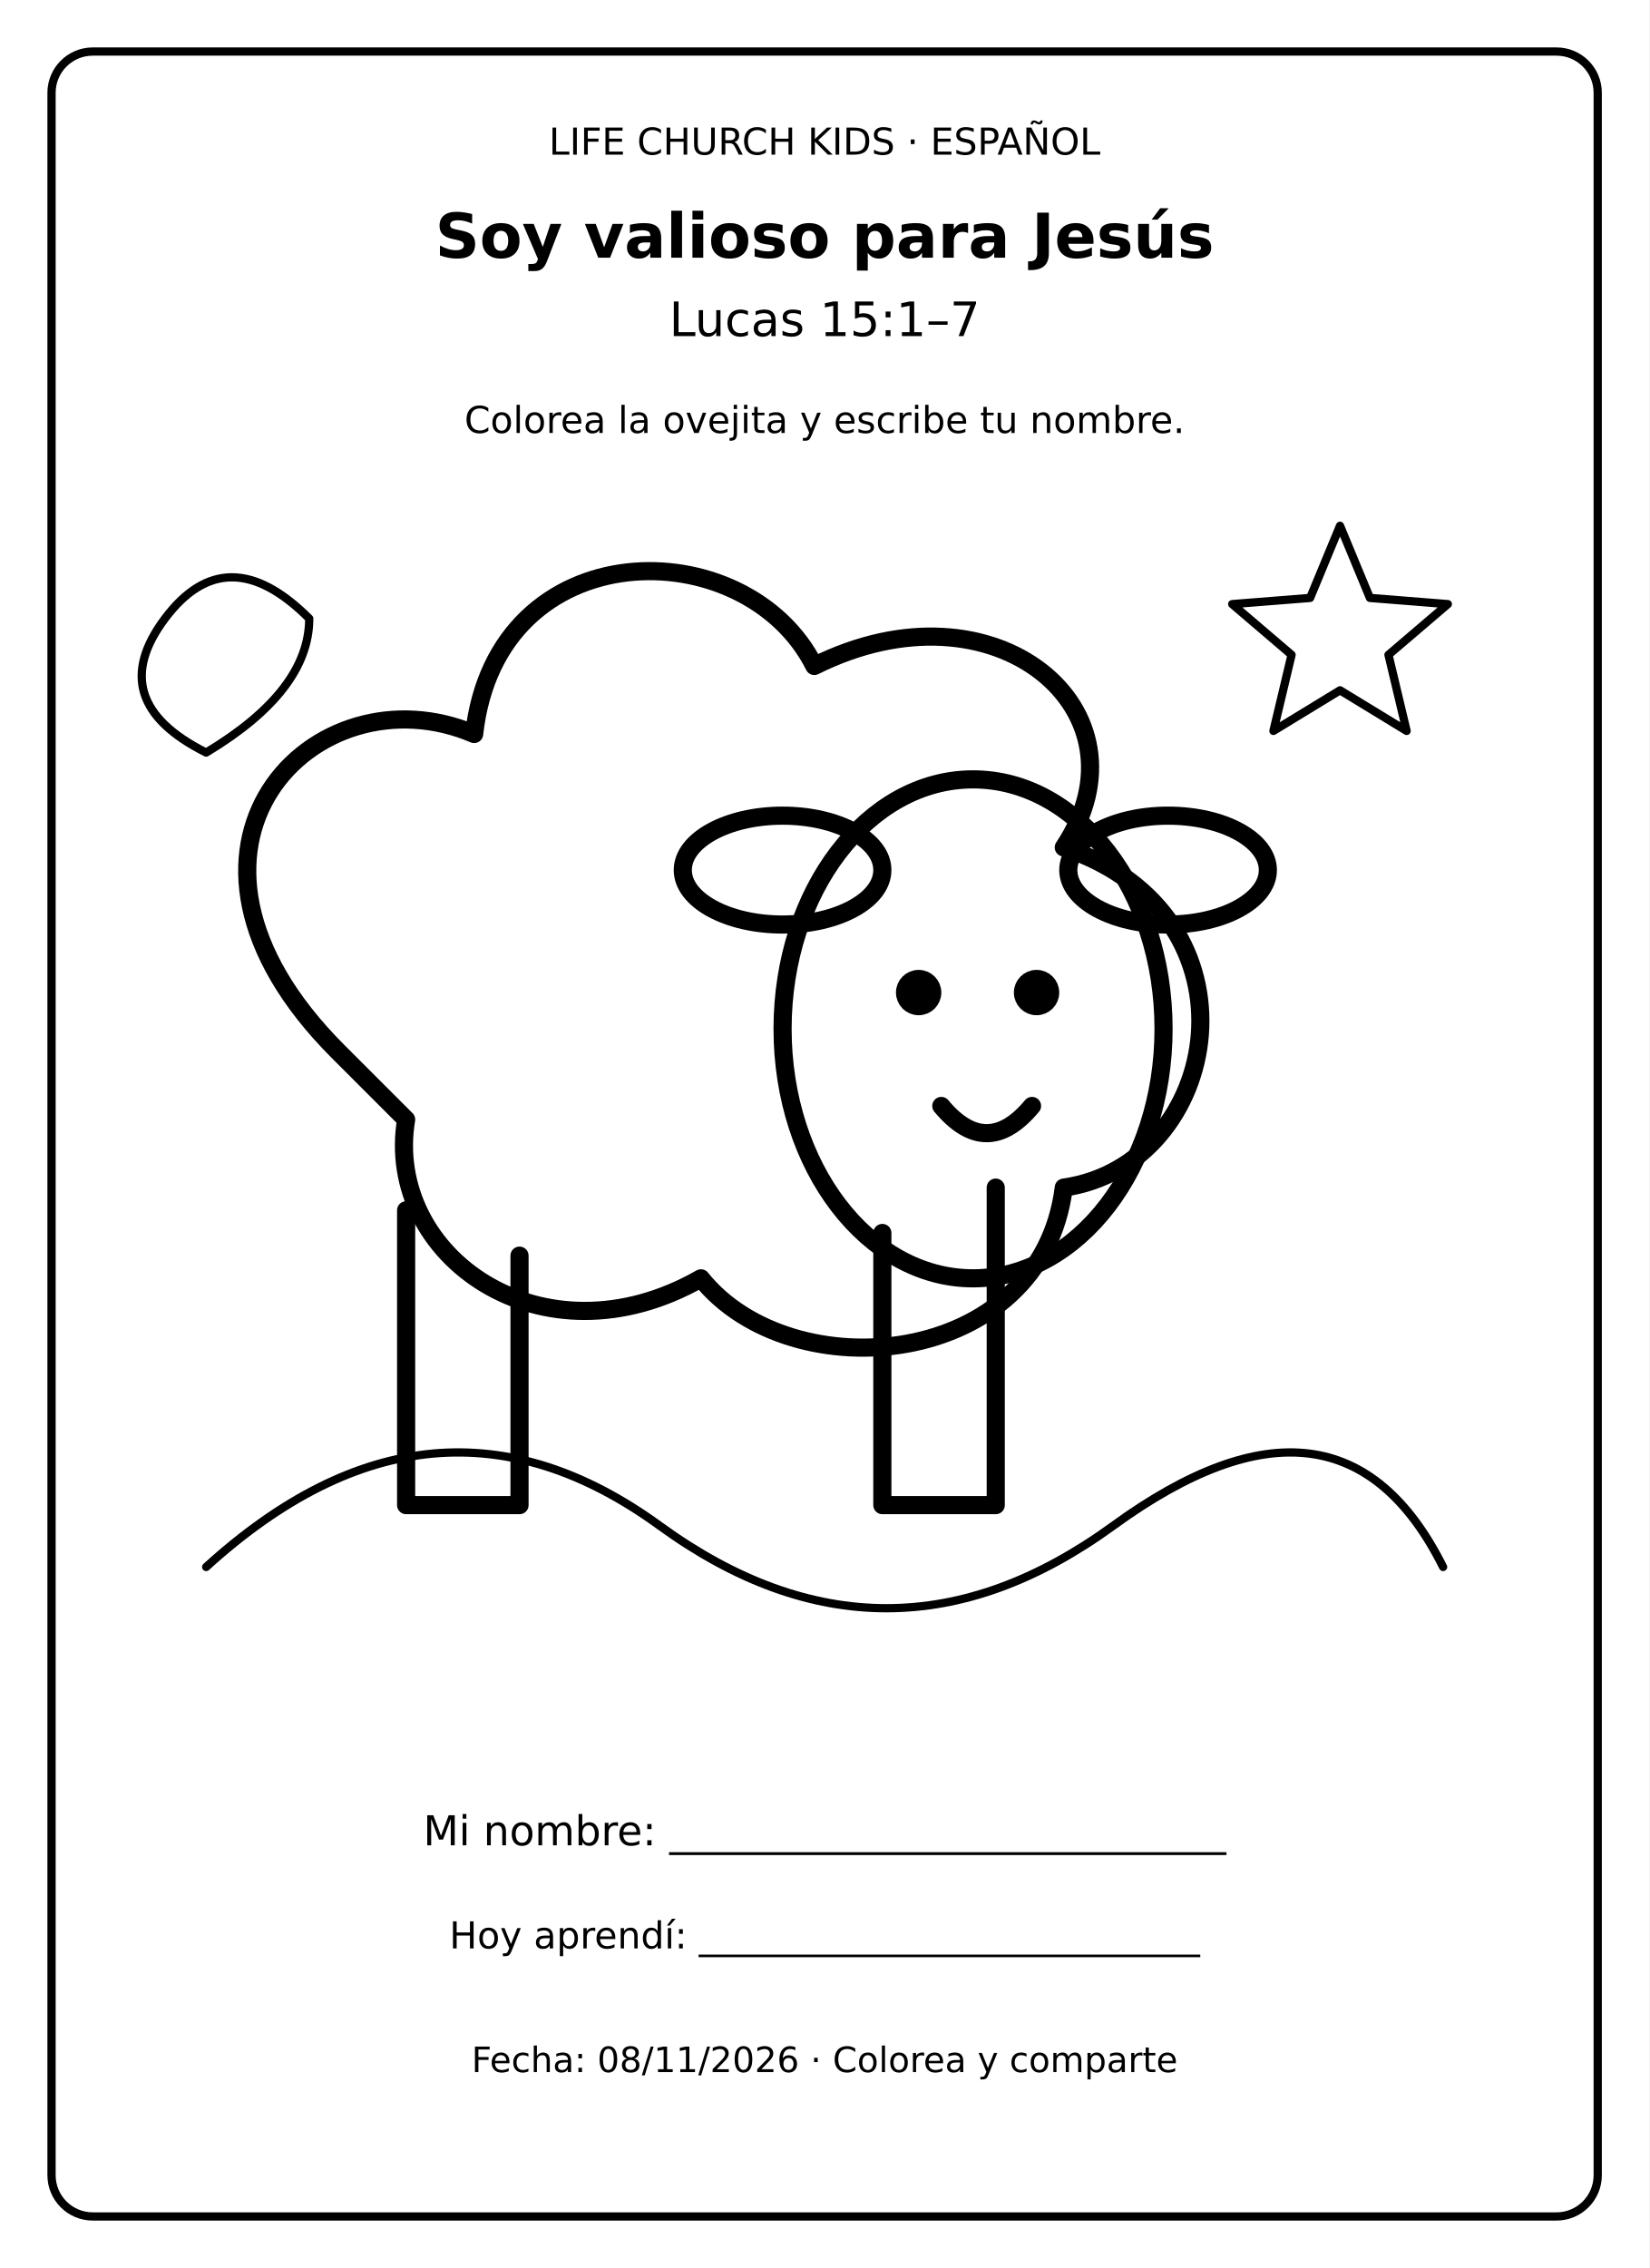
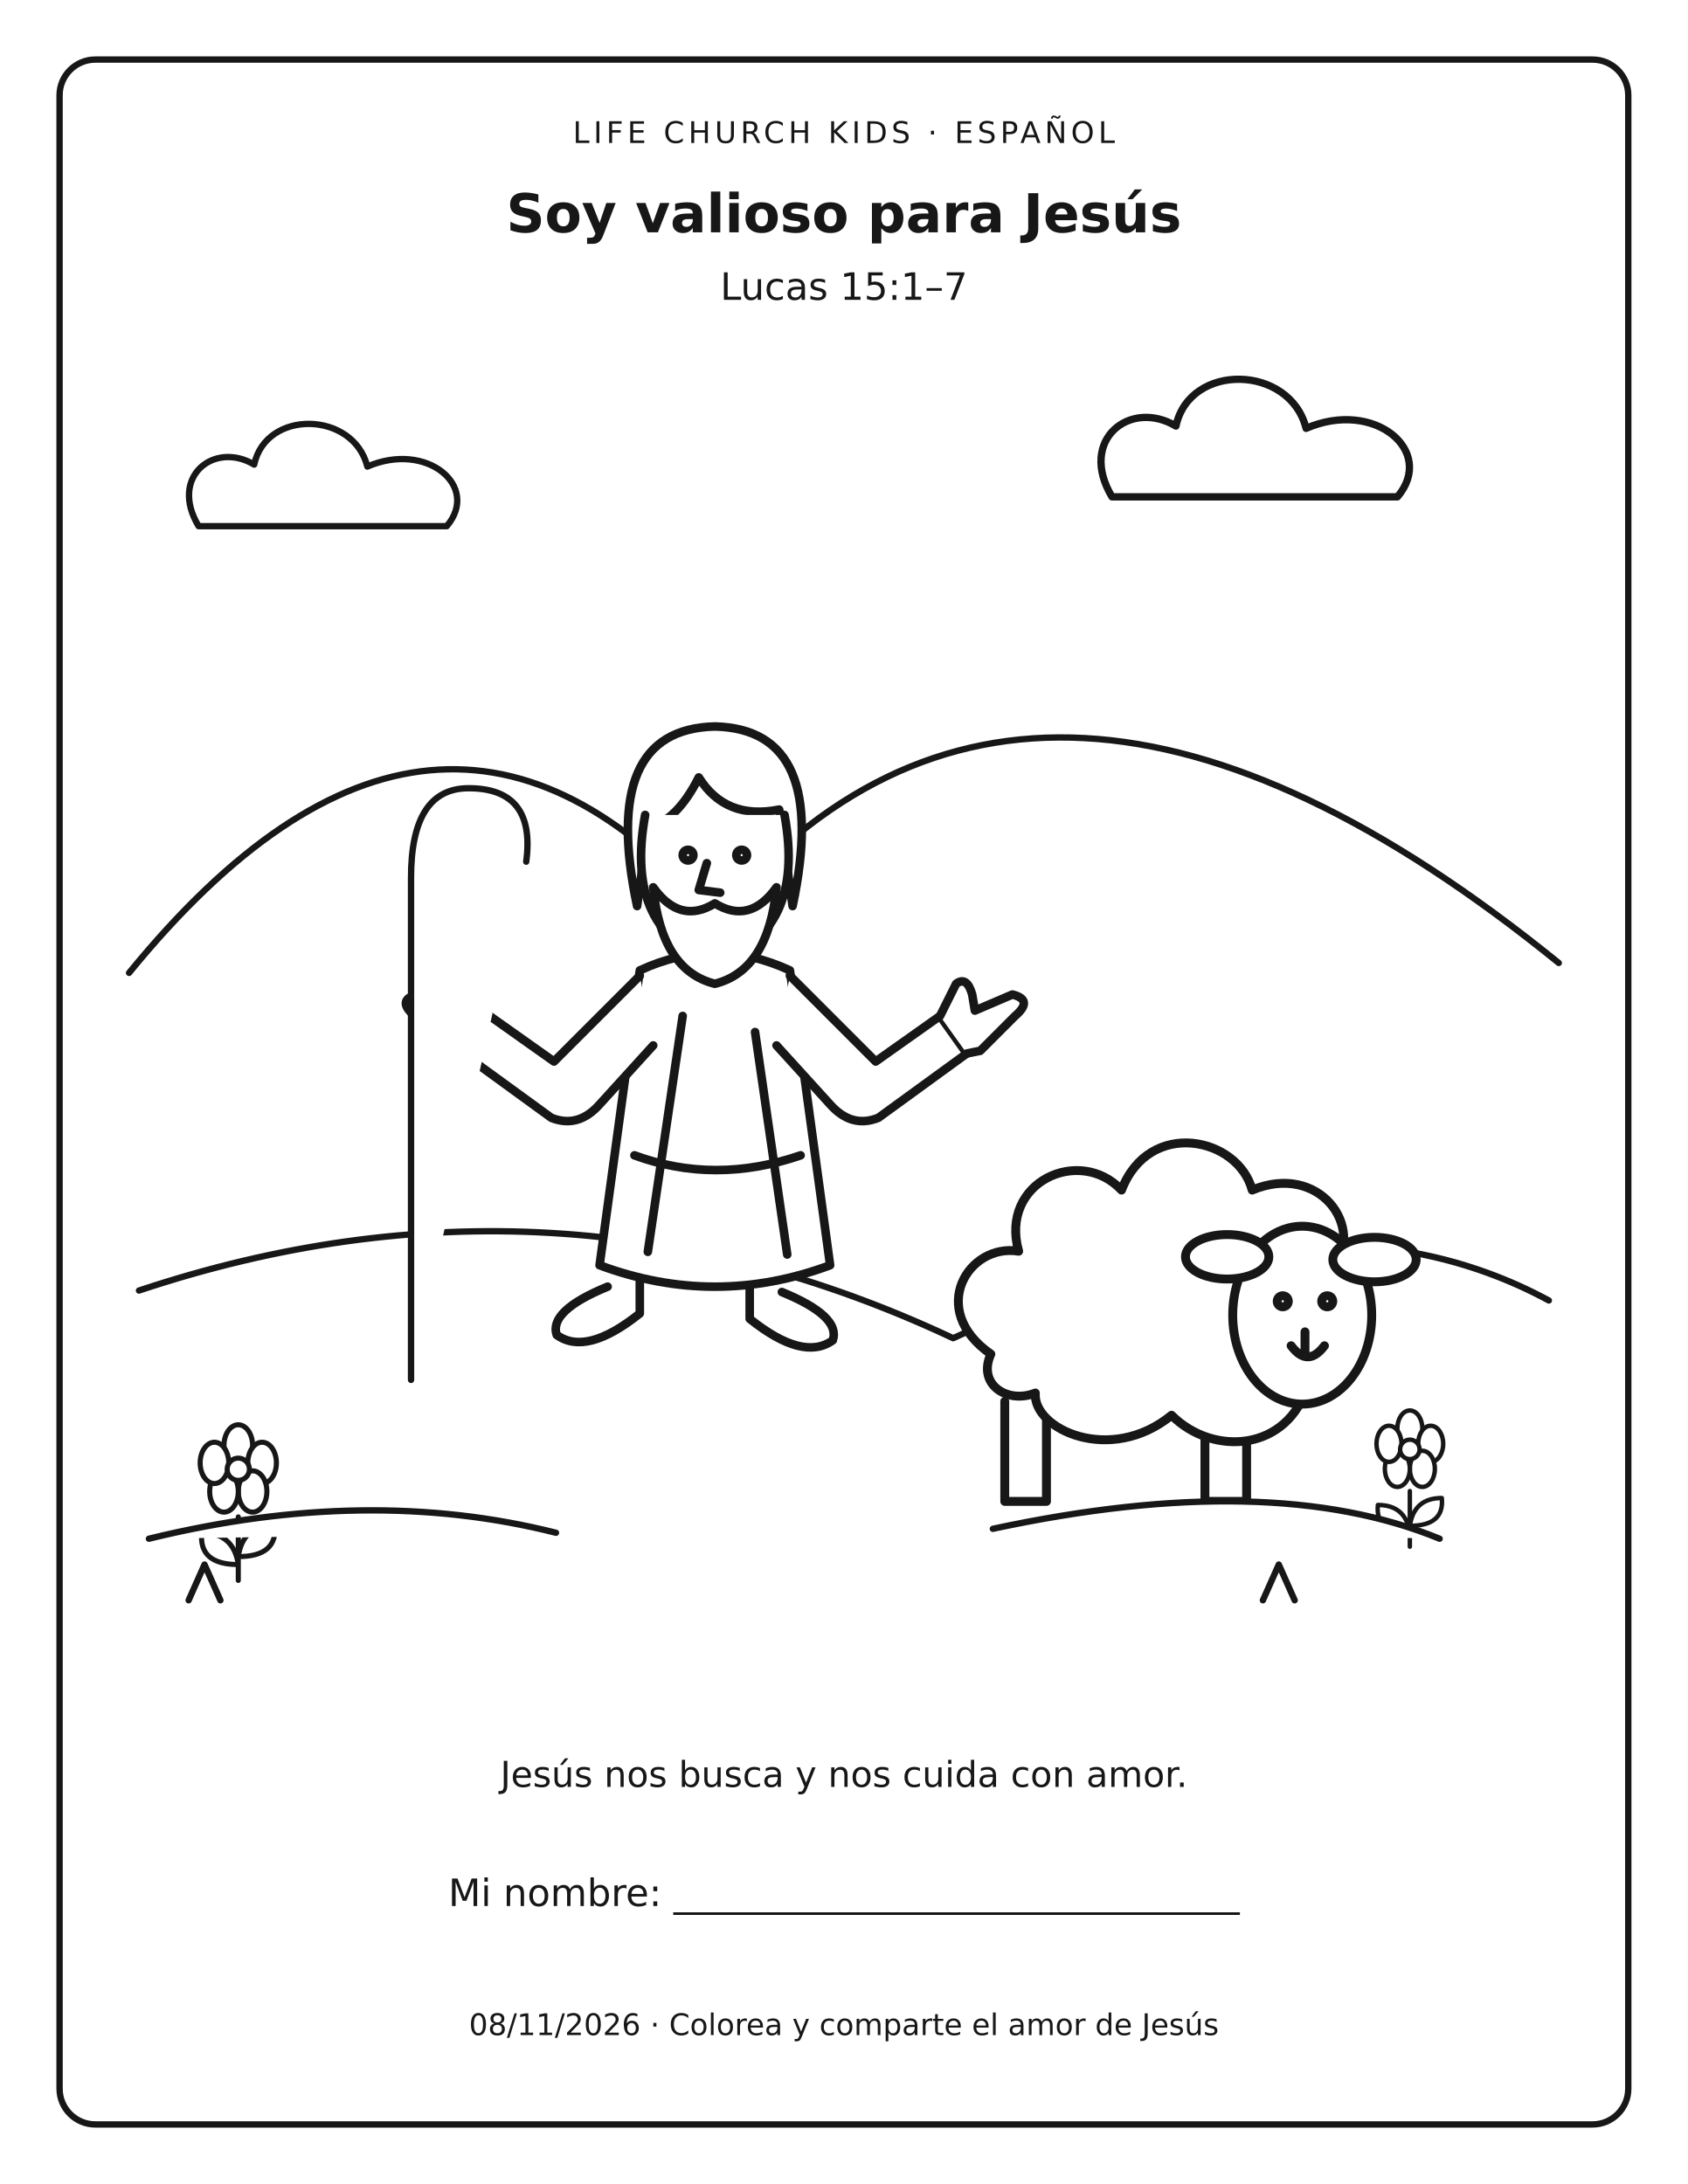
- <svg xmlns="http://www.w3.org/2000/svg" width="800" height="1100" viewBox="0 0 800 1100">
-   <rect width="800" height="1100" fill="white" />
-   <g fill="none" stroke="black" stroke-width="4" stroke-linecap="round" stroke-linejoin="round">
-     <rect x="25" y="25" width="750" height="1050" rx="20" />
-     <g transform="translate(340 510) scale(2.2)">
-       <path d="M-65 35v65h25V45 M40 40v60h25V30" />
-       <path d="M-80 0c-45-45-5-85 30-70 5-45 60-45 75-15 40-20 75 10 55 40 45 15 35 70 0 75-5 40-60 45-80 20-35 20-70-5-65-35Z" />
-       <ellipse cx="60" cy="-5" rx="42" ry="55" />
-       <ellipse cx="18" cy="-40" rx="22" ry="12" />
-       <ellipse cx="103" cy="-40" rx="22" ry="12" />
-       <circle cx="48" cy="-13" r="3" fill="black" />
-       <circle cx="74" cy="-13" r="3" fill="black" />
-       <path d="M53 12q10 12 20 0" />
+ <svg xmlns="http://www.w3.org/2000/svg" width="850" height="1100" viewBox="0 0 850 1100" role="img" aria-label="Soy valioso para Jesús">
+   <rect width="850" height="1100" fill="white" />
+   <g stroke="#171717" stroke-width="3.2" stroke-linecap="round" stroke-linejoin="round" fill="white">
+     <rect x="30" y="30" width="790" height="1040" rx="18" />
+     <g transform="translate(100 230) scale(1)">
+       <path d="M0 35C-15 10 8-8 28 4C34-24 78-23 85 5C115-8 142 15 125 35Z" />
    </g>
-     <path d="M100 760q110-100 220-20t220 0 160 20" />
-     <polygon points="650.0,255.0 664.5,290.0 702.3,293.0 673.5,317.6 682.3,354.5 650.0,334.8 617.7,354.5 626.5,317.6 597.7,293.0 635.5,290.0" />
-     <path d="M150 300q-40-40-70 0t20 65q50-30 50-65Z" />
+     <g transform="translate(560 210) scale(1.15)">
+       <path d="M0 35C-15 10 8-8 28 4C34-24 78-23 85 5C115-8 142 15 125 35Z" />
+     </g>
+     <path d="M65 490Q220 300 360 462Q520 270 785 485M70 650Q280 580 480 674Q660 590 780 655" />
+     <g transform="translate(360 455) scale(1.35)">
+       <path d="M-28 141v12q-20 16-31 8q-3-9 19-18m53 0v12q20 16 31 8q3-9-19-18" />
+       <path d="M-28 25Q0 12 28 25L43 135Q0 151-43 135Z" />
+       <path d="M-12 42L-25 130M15 48L27 131M-30 94Q0 105 32 94" />
+       <path d="M-28 27L-60 59L-84 42L-94 56L-61 80Q-51 84-43 75L-23 53M28 27L60 59L84 42L94 56L61 80Q51 84 43 75L23 53" />
+       <path d="M-84 42L-90 30Q-94 27-96 34L-97 40L-111 34Q-119 36-112 42L-99 55L-94 56M84 42L90 30Q94 27 96 34L97 40L111 34Q119 36 112 42L99 55L94 56" />
+       <path d="M-29 1Q-43-65 0-66Q43-65 29 1L24-35Q4-31-6-47Q-14-31-25-28Z" />
+       <path d="M-26-33Q-34 11 0 22Q34 11 26-33" />
+       <circle cx="-10" cy="-18" r="2" />
+       <circle cx="10" cy="-18" r="2" />
+       <path d="M-3-15L-6-5L2-4M-10 4Q0 13 10 4" />
+       <path d="M-23-6Q-13 8 0 0Q13 8 23-6Q20 25 0 30Q-20 25-23-6Z" />
+     </g>
+     <g transform="translate(590 675) scale(1.4)">
+       <path d="M-60 22v36h15V24m57 0v34h15V20" />
+       <path d="M-65 5C-88-11-73-35-55-32C-62-57-33-70-18-54C-8-80 24-73 29-54C53-64 70-41 58-25C83-9 68 18 49 16C42 40 15 42 0 27C-22 45-50 32-49 19C-59 23-70 16-65 5Z" />
+       <ellipse cx="47" cy="-9" rx="25" ry="32" />
+       <ellipse cx="20" cy="-30" rx="15" ry="8" />
+       <ellipse cx="73" cy="-29" rx="15" ry="8" />
+       <circle cx="40" cy="-14" r="2" />
+       <circle cx="56" cy="-14" r="2" />
+       <path d="M43 2q6 8 12 0m-7-5v8" />
+     </g>
+     <path d="M207 695V442Q207 397 236 397Q270 397 265 434" />
+     <g transform="translate(120 740) scale(0.8)">
+       <ellipse cx="0" cy="-15" rx="9" ry="13" />
+       <ellipse cx="15" cy="-4" rx="9" ry="13" />
+       <ellipse cx="9" cy="14" rx="9" ry="13" />
+       <ellipse cx="-9" cy="14" rx="9" ry="13" />
+       <ellipse cx="-15" cy="-4" rx="9" ry="13" />
+       <circle cx="0" cy="0" r="7" />
+       <path d="M0 30v40m0-10q-25 0-23-20q20 0 23 20m0-5q25 0 23-20q-20 0-23 20" />
+     </g>
+     <g transform="translate(710 730) scale(0.7)">
+       <ellipse cx="0" cy="-15" rx="9" ry="13" />
+       <ellipse cx="15" cy="-4" rx="9" ry="13" />
+       <ellipse cx="9" cy="14" rx="9" ry="13" />
+       <ellipse cx="-9" cy="14" rx="9" ry="13" />
+       <ellipse cx="-15" cy="-4" rx="9" ry="13" />
+       <circle cx="0" cy="0" r="7" />
+       <path d="M0 30v40m0-10q-25 0-23-20q20 0 23 20m0-5q25 0 23-20q-20 0-23 20" />
+     </g>
+     <path d="M75 775Q185 748 280 772M500 770Q640 740 725 775M95 806l8-18l8 18m525 0l8-18l8 18" />
  </g>
-   <g text-anchor="middle" font-family="DejaVu Sans,Arial,sans-serif" fill="black">
-     <text x="400" y="75" font-size="18">LIFE CHURCH KIDS · ESPAÑOL</text>
-     <text x="400" y="125" font-size="30" font-weight="bold">Soy valioso para Jesús</text>
-     <text x="400" y="163" font-size="23">Lucas 15:1–7</text>
-     <text x="400" y="210" font-size="18">Colorea la ovejita y escribe tu nombre.</text>
-     <text x="400" y="895" font-size="20">Mi nombre: ___________________________</text>
-     <text x="400" y="945" font-size="18">Hoy aprendí: ___________________________</text>
-     <text x="400" y="1005" font-size="17">Fecha: 08/11/2026 · Colorea y comparte</text>
+   <g font-family="DejaVu Sans,Arial,sans-serif" fill="#171717" text-anchor="middle">
+     <text x="425" y="72" font-size="15" letter-spacing="2">LIFE CHURCH KIDS · ESPAÑOL</text>
+     <text x="425" y="117" font-size="27" font-weight="bold">Soy valioso para Jesús</text>
+     <text x="425" y="151" font-size="19">Lucas 15:1–7</text>
+     <text x="425" y="900" font-size="18">Jesús nos busca y nos cuida con amor.</text>
+     <text x="425" y="960" font-size="19">Mi nombre: ______________________________</text>
+     <text x="425" y="1025" font-size="15">08/11/2026 · Colorea y comparte el amor de Jesús</text>
  </g>
</svg>
